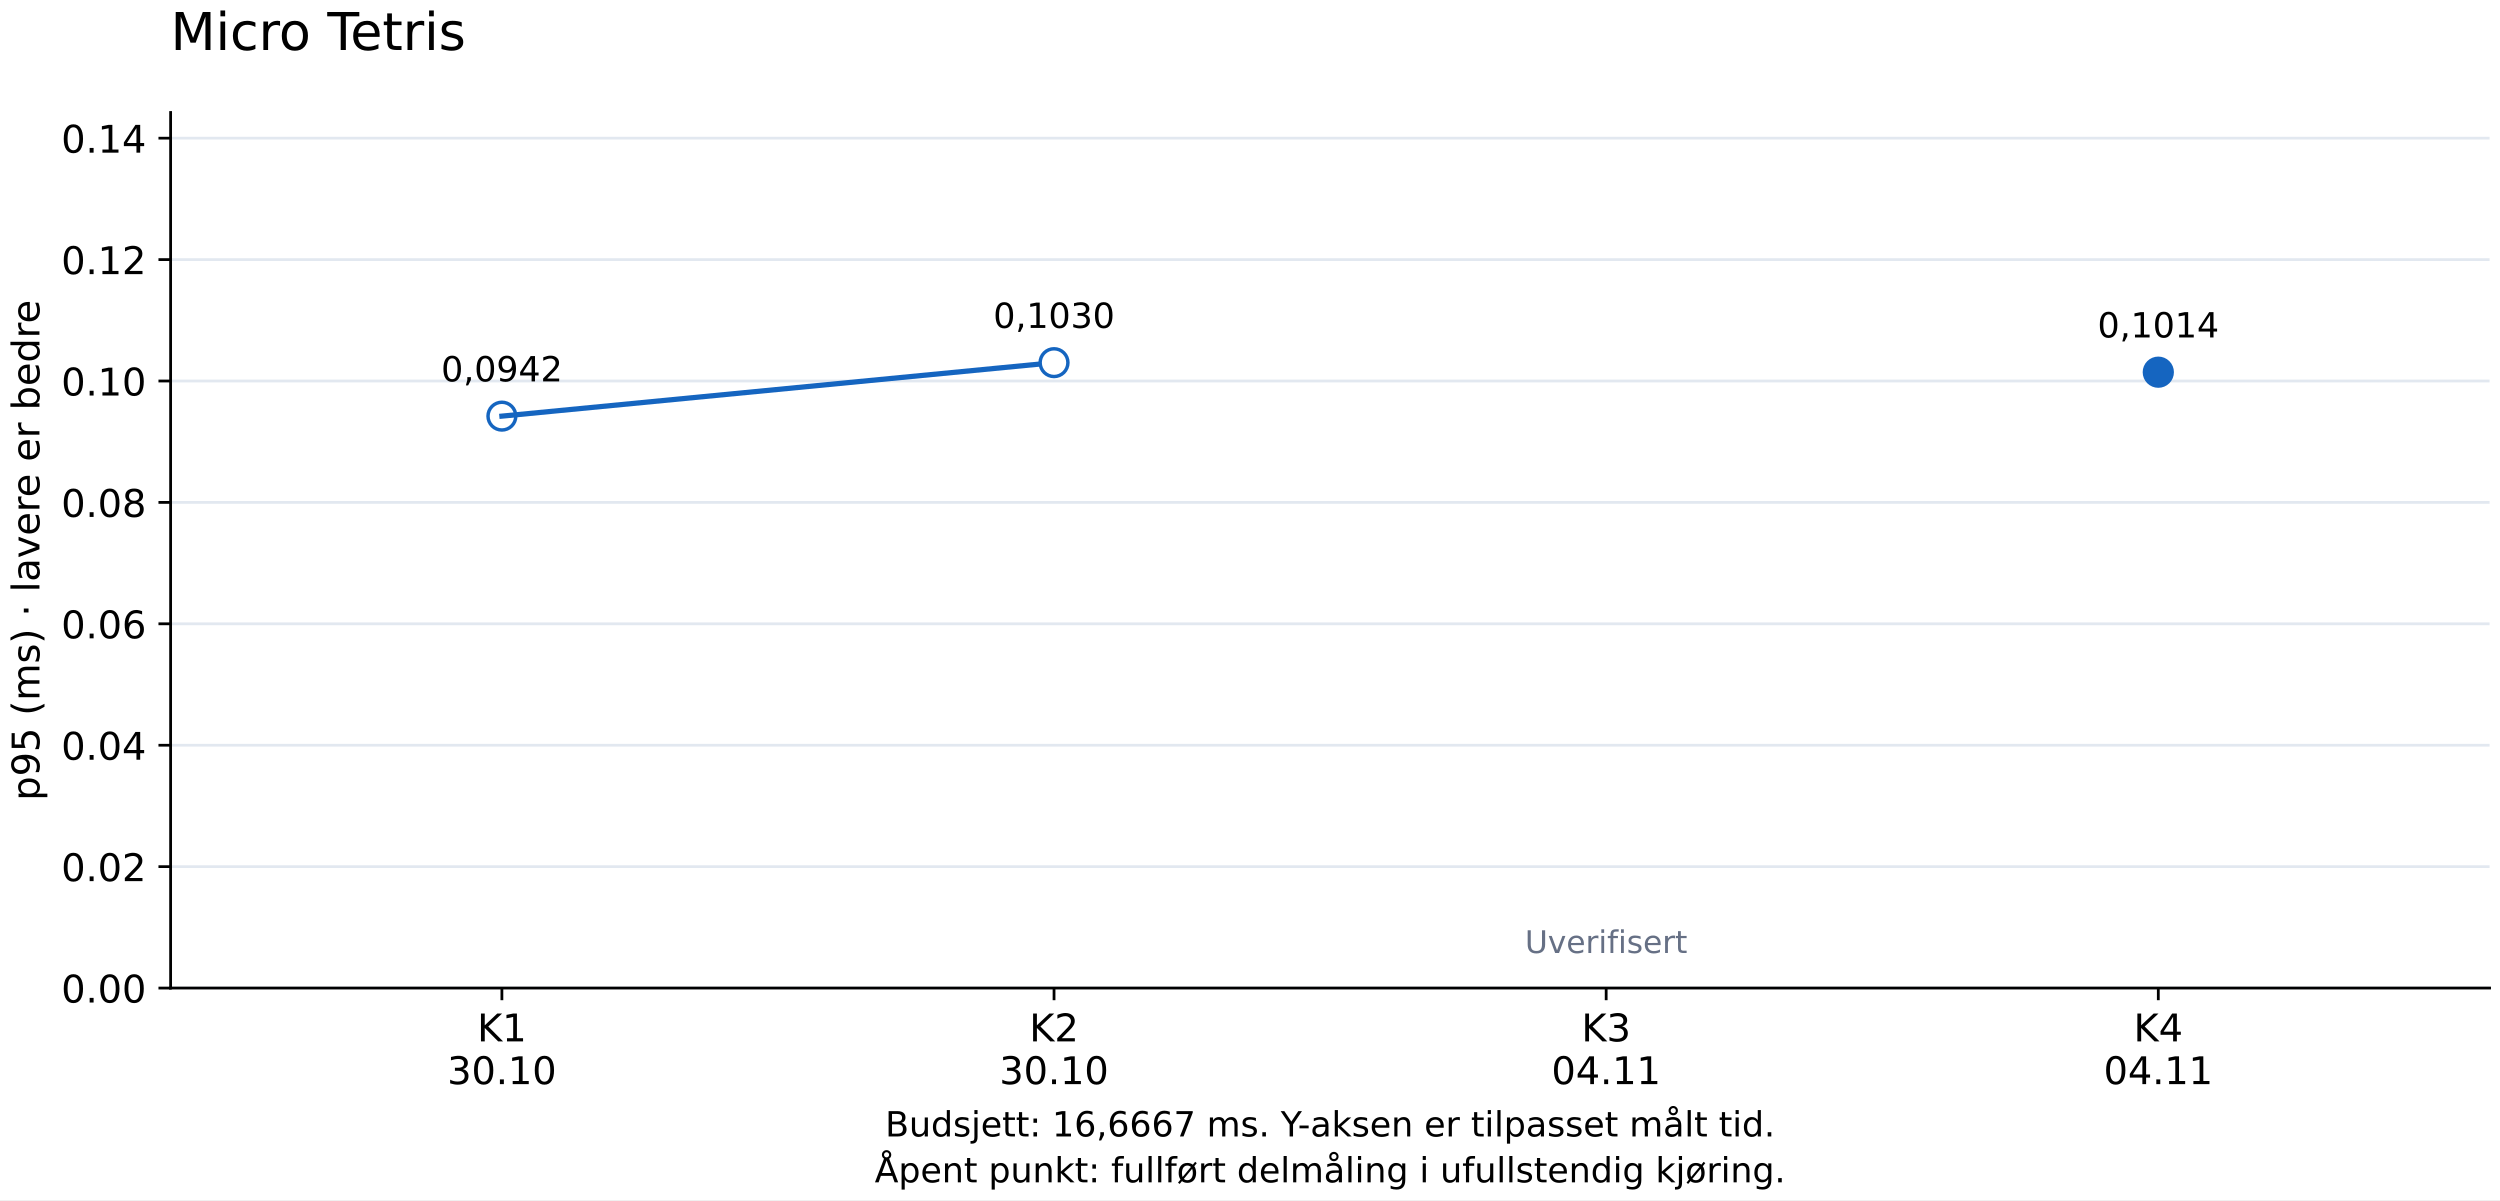
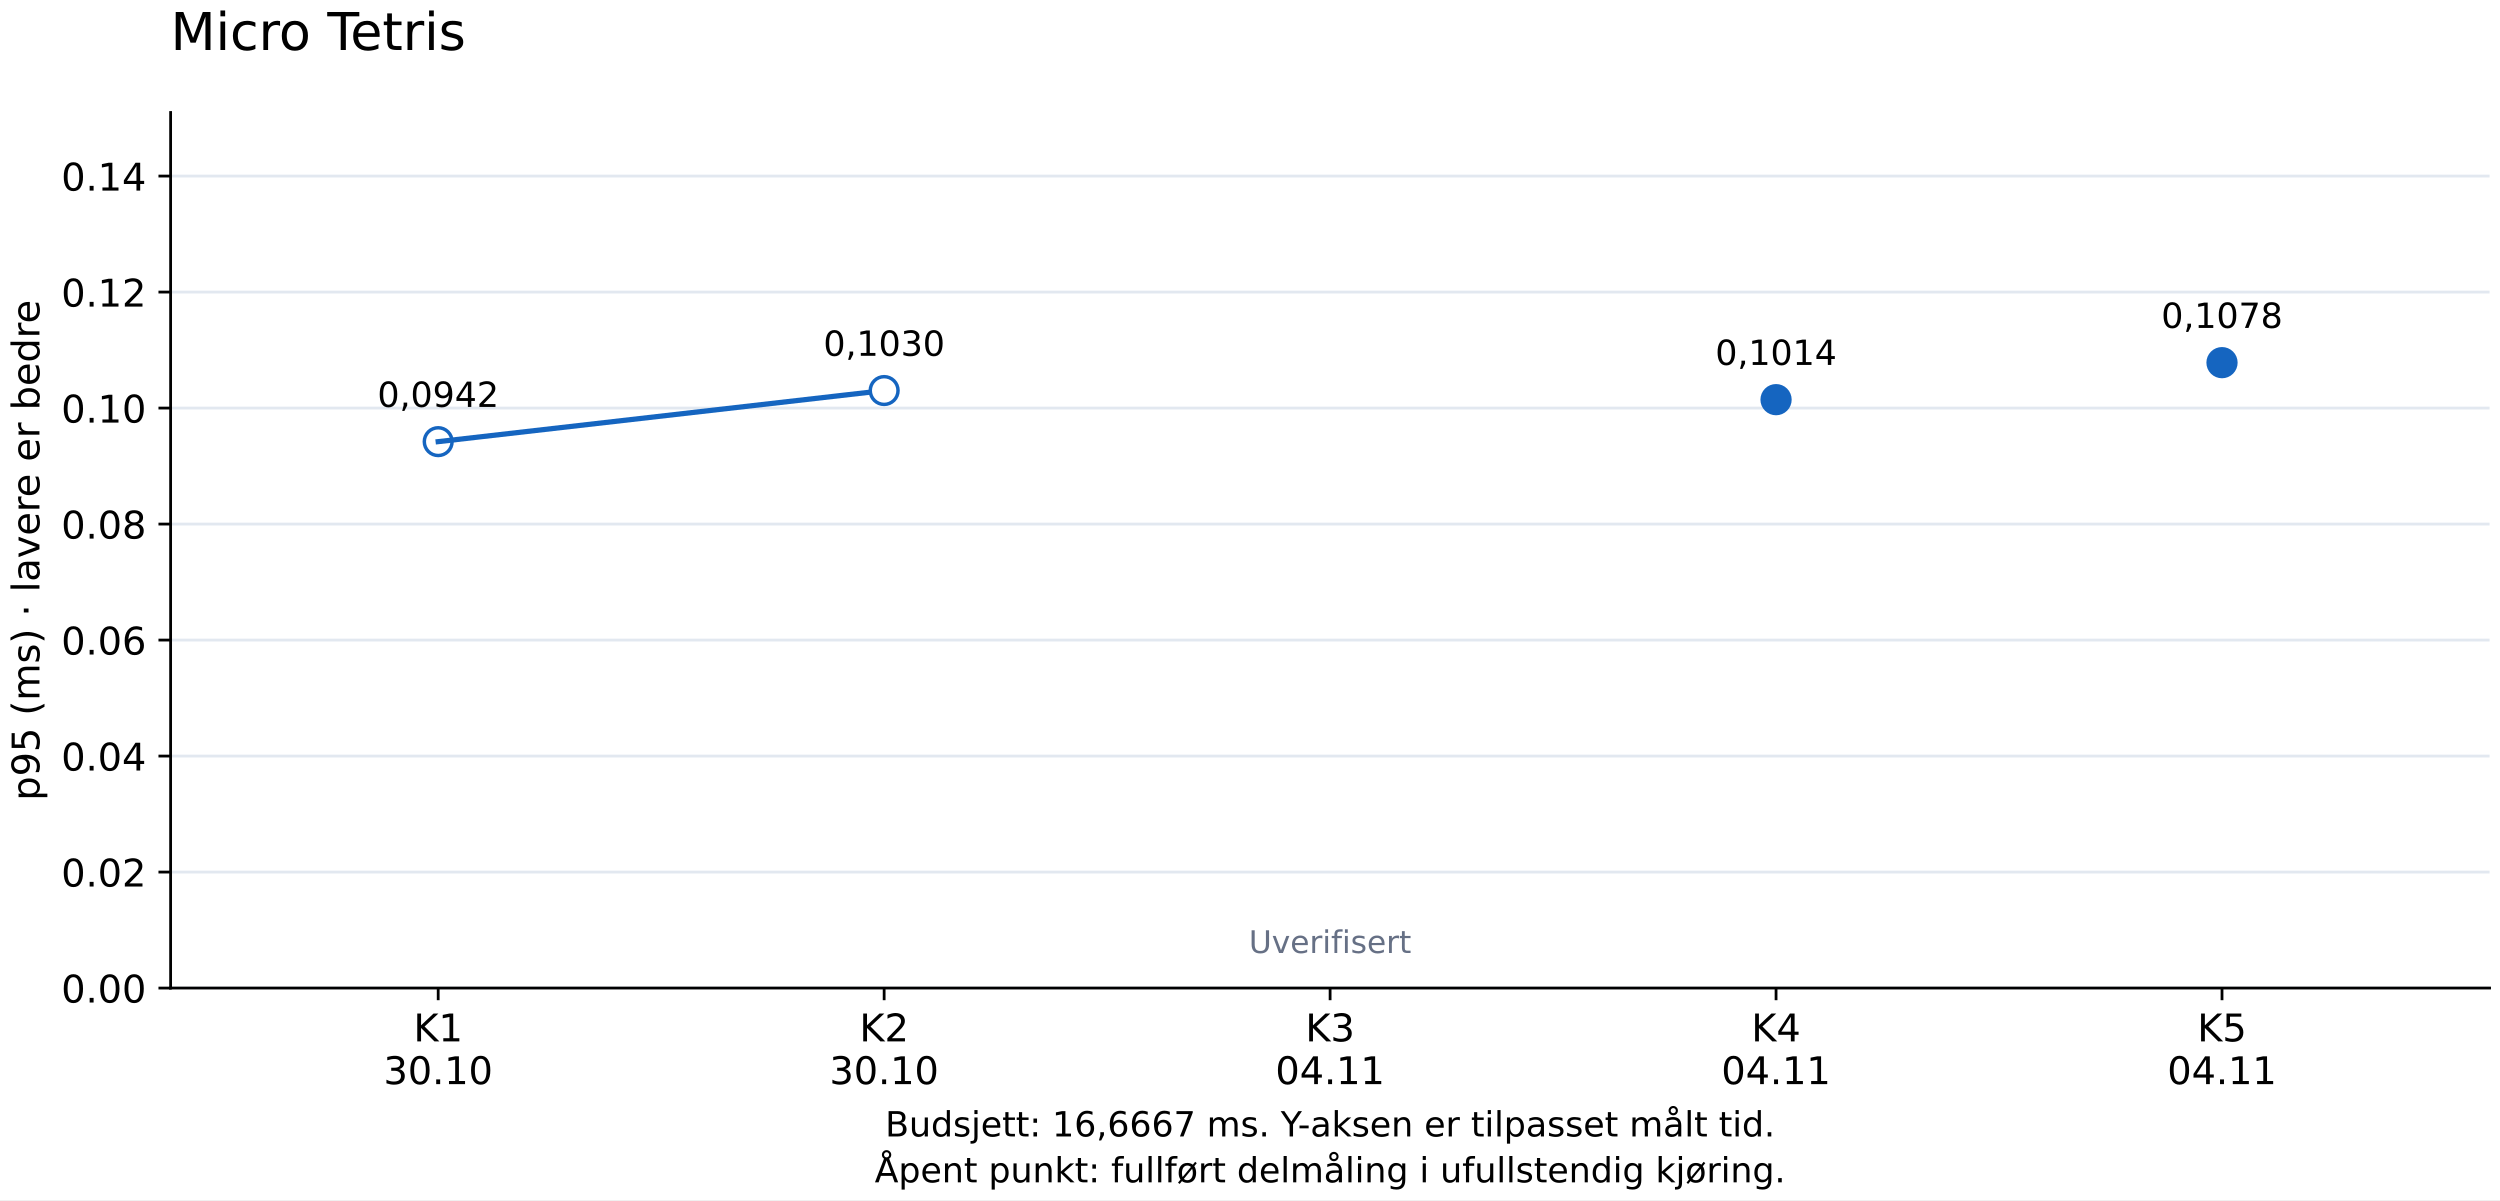
<svg xmlns="http://www.w3.org/2000/svg" xmlns:xlink="http://www.w3.org/1999/xlink" width="720pt" height="345.6pt" viewBox="0 0 720 345.6" version="1.1">
  <defs>
    <style type="text/css">*{stroke-linejoin: round; stroke-linecap: butt}</style>
  </defs>
  <g id="figure_1">
    <g id="patch_1">
      <path d="M 0 345.6  L 720 345.6  L 720 0  L 0 0  z " style="fill: #ffffff" />
    </g>
    <g id="axes_1">
      <g id="patch_2">
        <path d="M 49.138 284.558  L 717 284.558  L 717 32.398  L 49.138 32.398  z " style="fill: #ffffff" />
      </g>
      <g id="matplotlib.axis_1">
        <g id="xtick_1">
          <g id="line2d_1">
            <defs>
              <path id="m3a9fe52da0" d="M 0 0  L 0 3.5  " style="stroke: #000000; stroke-width: 0.8" />
            </defs>
            <g>
-               <use xlink:href="#m3a9fe52da0" x="144.547" y="284.558" style="stroke: #000000; stroke-width: 0.8" />
+               <use xlink:href="#m3a9fe52da0" x="126.199" y="284.558" style="stroke: #000000; stroke-width: 0.8" />
            </g>
          </g>
          <g id="text_1">
-             <text style="font-size: 11px; font-family: 'DejaVu Sans'" transform="translate(137.441 299.9161)">K1</text>
-             <text style="font-size: 11px; font-family: 'DejaVu Sans'" transform="translate(128.8017 312.2337)">30.10</text>
+             <text style="font-size: 11px; font-family: 'DejaVu Sans'" transform="translate(119.0931 299.9161)">K1</text>
+             <text style="font-size: 11px; font-family: 'DejaVu Sans'" transform="translate(110.4538 312.2337)">30.10</text>
          </g>
        </g>
        <g id="xtick_2">
          <g id="line2d_2">
            <g>
-               <use xlink:href="#m3a9fe52da0" x="303.562" y="284.558" style="stroke: #000000; stroke-width: 0.8" />
+               <use xlink:href="#m3a9fe52da0" x="254.634" y="284.558" style="stroke: #000000; stroke-width: 0.8" />
            </g>
          </g>
          <g id="text_2">
-             <text style="font-size: 11px; font-family: 'DejaVu Sans'" transform="translate(296.4556 299.9161)">K2</text>
-             <text style="font-size: 11px; font-family: 'DejaVu Sans'" transform="translate(287.8163 312.2337)">30.10</text>
+             <text style="font-size: 11px; font-family: 'DejaVu Sans'" transform="translate(247.528 299.9161)">K2</text>
+             <text style="font-size: 11px; font-family: 'DejaVu Sans'" transform="translate(238.8887 312.2337)">30.10</text>
          </g>
        </g>
        <g id="xtick_3">
          <g id="line2d_3">
            <g>
-               <use xlink:href="#m3a9fe52da0" x="462.576" y="284.558" style="stroke: #000000; stroke-width: 0.8" />
+               <use xlink:href="#m3a9fe52da0" x="383.069" y="284.558" style="stroke: #000000; stroke-width: 0.8" />
            </g>
          </g>
          <g id="text_3">
-             <text style="font-size: 11px; font-family: 'DejaVu Sans'" transform="translate(455.4702 299.9161)">K3</text>
-             <text style="font-size: 11px; font-family: 'DejaVu Sans'" transform="translate(446.8309 312.2337)">04.11</text>
+             <text style="font-size: 11px; font-family: 'DejaVu Sans'" transform="translate(375.9629 299.9161)">K3</text>
+             <text style="font-size: 11px; font-family: 'DejaVu Sans'" transform="translate(367.3236 312.2337)">04.11</text>
          </g>
        </g>
        <g id="xtick_4">
          <g id="line2d_4">
            <g>
-               <use xlink:href="#m3a9fe52da0" x="621.591" y="284.558" style="stroke: #000000; stroke-width: 0.8" />
+               <use xlink:href="#m3a9fe52da0" x="511.504" y="284.558" style="stroke: #000000; stroke-width: 0.8" />
            </g>
          </g>
          <g id="text_4">
-             <text style="font-size: 11px; font-family: 'DejaVu Sans'" transform="translate(614.4848 299.9161)">K4</text>
-             <text style="font-size: 11px; font-family: 'DejaVu Sans'" transform="translate(605.8455 312.2337)">04.11</text>
-           </g>
-         </g>
-         <g id="text_5">
+             <text style="font-size: 11px; font-family: 'DejaVu Sans'" transform="translate(504.3978 299.9161)">K4</text>
+             <text style="font-size: 11px; font-family: 'DejaVu Sans'" transform="translate(495.7585 312.2337)">04.11</text>
+           </g>
+         </g>
+         <g id="xtick_5">
+           <g id="line2d_5">
+             <g>
+               <use xlink:href="#m3a9fe52da0" x="639.939" y="284.558" style="stroke: #000000; stroke-width: 0.8" />
+             </g>
+           </g>
+           <g id="text_5">
+             <text style="font-size: 11px; font-family: 'DejaVu Sans'" transform="translate(632.8327 299.9161)">K5</text>
+             <text style="font-size: 11px; font-family: 'DejaVu Sans'" transform="translate(624.1934 312.2337)">04.11</text>
+           </g>
+         </g>
+         <g id="text_6">
          <text style="font-size: 10px; font-family: 'DejaVu Sans'" transform="translate(254.9323 327.301)">Budsjett: 16,6667 ms. Y-aksen er tilpasset målt tid.</text>
          <text style="font-size: 10px; font-family: 'DejaVu Sans'" transform="translate(251.9128 340.5201)">Åpent punkt: fullført delmåling i ufullstendig kjøring.</text>
        </g>
      </g>
      <g id="matplotlib.axis_2">
        <g id="ytick_1">
-           <g id="line2d_5">
+           <g id="line2d_6">
            <path d="M 49.138 284.558  L 717 284.558  " clip-path="url(#p95cb57f00c)" style="fill: none; stroke: #e2e8f0; stroke-width: 0.8; stroke-linecap: square" />
          </g>
-           <g id="line2d_6">
+           <g id="line2d_7">
            <defs>
              <path id="m56f8623be5" d="M 0 0  L -3.5 0  " style="stroke: #000000; stroke-width: 0.8" />
            </defs>
            <g>
              <use xlink:href="#m56f8623be5" x="49.138" y="284.558" style="stroke: #000000; stroke-width: 0.8" />
            </g>
          </g>
-           <g id="text_6">
+           <g id="text_7">
            <text style="font-size: 11px; font-family: 'DejaVu Sans'; text-anchor: end" x="42.138" y="288.737" transform="rotate(-0 42.13837 288.7369)">0.00</text>
          </g>
        </g>
        <g id="ytick_2">
-           <g id="line2d_7">
-             <path d="M 49.138 249.592  L 717 249.592  " clip-path="url(#p95cb57f00c)" style="fill: none; stroke: #e2e8f0; stroke-width: 0.8; stroke-linecap: square" />
-           </g>
          <g id="line2d_8">
-             <g>
-               <use xlink:href="#m56f8623be5" x="49.138" y="249.592" style="stroke: #000000; stroke-width: 0.8" />
-             </g>
-           </g>
-           <g id="text_7">
-             <text style="font-size: 11px; font-family: 'DejaVu Sans'; text-anchor: end" x="42.138" y="253.771" transform="rotate(-0 42.13837 253.7708)">0.02</text>
+             <path d="M 49.138 251.151  L 717 251.151  " clip-path="url(#p95cb57f00c)" style="fill: none; stroke: #e2e8f0; stroke-width: 0.8; stroke-linecap: square" />
+           </g>
+           <g id="line2d_9">
+             <g>
+               <use xlink:href="#m56f8623be5" x="49.138" y="251.151" style="stroke: #000000; stroke-width: 0.8" />
+             </g>
+           </g>
+           <g id="text_8">
+             <text style="font-size: 11px; font-family: 'DejaVu Sans'; text-anchor: end" x="42.138" y="255.33" transform="rotate(-0 42.13837 255.3302)">0.02</text>
          </g>
        </g>
        <g id="ytick_3">
-           <g id="line2d_9">
-             <path d="M 49.138 214.625  L 717 214.625  " clip-path="url(#p95cb57f00c)" style="fill: none; stroke: #e2e8f0; stroke-width: 0.8; stroke-linecap: square" />
-           </g>
          <g id="line2d_10">
-             <g>
-               <use xlink:href="#m56f8623be5" x="49.138" y="214.625" style="stroke: #000000; stroke-width: 0.8" />
-             </g>
-           </g>
-           <g id="text_8">
-             <text style="font-size: 11px; font-family: 'DejaVu Sans'; text-anchor: end" x="42.138" y="218.805" transform="rotate(-0 42.13837 218.8046)">0.04</text>
+             <path d="M 49.138 217.744  L 717 217.744  " clip-path="url(#p95cb57f00c)" style="fill: none; stroke: #e2e8f0; stroke-width: 0.8; stroke-linecap: square" />
+           </g>
+           <g id="line2d_11">
+             <g>
+               <use xlink:href="#m56f8623be5" x="49.138" y="217.744" style="stroke: #000000; stroke-width: 0.8" />
+             </g>
+           </g>
+           <g id="text_9">
+             <text style="font-size: 11px; font-family: 'DejaVu Sans'; text-anchor: end" x="42.138" y="221.923" transform="rotate(-0 42.13837 221.9234)">0.04</text>
          </g>
        </g>
        <g id="ytick_4">
-           <g id="line2d_11">
-             <path d="M 49.138 179.659  L 717 179.659  " clip-path="url(#p95cb57f00c)" style="fill: none; stroke: #e2e8f0; stroke-width: 0.8; stroke-linecap: square" />
-           </g>
          <g id="line2d_12">
-             <g>
-               <use xlink:href="#m56f8623be5" x="49.138" y="179.659" style="stroke: #000000; stroke-width: 0.8" />
-             </g>
-           </g>
-           <g id="text_9">
-             <text style="font-size: 11px; font-family: 'DejaVu Sans'; text-anchor: end" x="42.138" y="183.838" transform="rotate(-0 42.13837 183.8384)">0.06</text>
+             <path d="M 49.138 184.338  L 717 184.338  " clip-path="url(#p95cb57f00c)" style="fill: none; stroke: #e2e8f0; stroke-width: 0.8; stroke-linecap: square" />
+           </g>
+           <g id="line2d_13">
+             <g>
+               <use xlink:href="#m56f8623be5" x="49.138" y="184.338" style="stroke: #000000; stroke-width: 0.8" />
+             </g>
+           </g>
+           <g id="text_10">
+             <text style="font-size: 11px; font-family: 'DejaVu Sans'; text-anchor: end" x="42.138" y="188.517" transform="rotate(-0 42.13837 188.5167)">0.06</text>
          </g>
        </g>
        <g id="ytick_5">
-           <g id="line2d_13">
-             <path d="M 49.138 144.693  L 717 144.693  " clip-path="url(#p95cb57f00c)" style="fill: none; stroke: #e2e8f0; stroke-width: 0.8; stroke-linecap: square" />
-           </g>
          <g id="line2d_14">
-             <g>
-               <use xlink:href="#m56f8623be5" x="49.138" y="144.693" style="stroke: #000000; stroke-width: 0.8" />
-             </g>
-           </g>
-           <g id="text_10">
-             <text style="font-size: 11px; font-family: 'DejaVu Sans'; text-anchor: end" x="42.138" y="148.872" transform="rotate(-0 42.13837 148.8723)">0.08</text>
+             <path d="M 49.138 150.931  L 717 150.931  " clip-path="url(#p95cb57f00c)" style="fill: none; stroke: #e2e8f0; stroke-width: 0.8; stroke-linecap: square" />
+           </g>
+           <g id="line2d_15">
+             <g>
+               <use xlink:href="#m56f8623be5" x="49.138" y="150.931" style="stroke: #000000; stroke-width: 0.8" />
+             </g>
+           </g>
+           <g id="text_11">
+             <text style="font-size: 11px; font-family: 'DejaVu Sans'; text-anchor: end" x="42.138" y="155.11" transform="rotate(-0 42.13837 155.1099)">0.08</text>
          </g>
        </g>
        <g id="ytick_6">
-           <g id="line2d_15">
-             <path d="M 49.138 109.727  L 717 109.727  " clip-path="url(#p95cb57f00c)" style="fill: none; stroke: #e2e8f0; stroke-width: 0.8; stroke-linecap: square" />
-           </g>
          <g id="line2d_16">
-             <g>
-               <use xlink:href="#m56f8623be5" x="49.138" y="109.727" style="stroke: #000000; stroke-width: 0.8" />
-             </g>
-           </g>
-           <g id="text_11">
-             <text style="font-size: 11px; font-family: 'DejaVu Sans'; text-anchor: end" x="42.138" y="113.906" transform="rotate(-0 42.13837 113.9061)">0.10</text>
+             <path d="M 49.138 117.524  L 717 117.524  " clip-path="url(#p95cb57f00c)" style="fill: none; stroke: #e2e8f0; stroke-width: 0.8; stroke-linecap: square" />
+           </g>
+           <g id="line2d_17">
+             <g>
+               <use xlink:href="#m56f8623be5" x="49.138" y="117.524" style="stroke: #000000; stroke-width: 0.8" />
+             </g>
+           </g>
+           <g id="text_12">
+             <text style="font-size: 11px; font-family: 'DejaVu Sans'; text-anchor: end" x="42.138" y="121.703" transform="rotate(-0 42.13837 121.7031)">0.10</text>
          </g>
        </g>
        <g id="ytick_7">
-           <g id="line2d_17">
-             <path d="M 49.138 74.761  L 717 74.761  " clip-path="url(#p95cb57f00c)" style="fill: none; stroke: #e2e8f0; stroke-width: 0.8; stroke-linecap: square" />
-           </g>
          <g id="line2d_18">
-             <g>
-               <use xlink:href="#m56f8623be5" x="49.138" y="74.761" style="stroke: #000000; stroke-width: 0.8" />
-             </g>
-           </g>
-           <g id="text_12">
-             <text style="font-size: 11px; font-family: 'DejaVu Sans'; text-anchor: end" x="42.138" y="78.94" transform="rotate(-0 42.13837 78.93994)">0.12</text>
+             <path d="M 49.138 84.117  L 717 84.117  " clip-path="url(#p95cb57f00c)" style="fill: none; stroke: #e2e8f0; stroke-width: 0.8; stroke-linecap: square" />
+           </g>
+           <g id="line2d_19">
+             <g>
+               <use xlink:href="#m56f8623be5" x="49.138" y="84.117" style="stroke: #000000; stroke-width: 0.8" />
+             </g>
+           </g>
+           <g id="text_13">
+             <text style="font-size: 11px; font-family: 'DejaVu Sans'; text-anchor: end" x="42.138" y="88.296" transform="rotate(-0 42.13837 88.29638)">0.12</text>
          </g>
        </g>
        <g id="ytick_8">
-           <g id="line2d_19">
-             <path d="M 49.138 39.795  L 717 39.795  " clip-path="url(#p95cb57f00c)" style="fill: none; stroke: #e2e8f0; stroke-width: 0.8; stroke-linecap: square" />
-           </g>
          <g id="line2d_20">
-             <g>
-               <use xlink:href="#m56f8623be5" x="49.138" y="39.795" style="stroke: #000000; stroke-width: 0.8" />
-             </g>
-           </g>
-           <g id="text_13">
-             <text style="font-size: 11px; font-family: 'DejaVu Sans'; text-anchor: end" x="42.138" y="43.974" transform="rotate(-0 42.13837 43.97378)">0.14</text>
-           </g>
-         </g>
-         <g id="text_14">
+             <path d="M 49.138 50.71  L 717 50.71  " clip-path="url(#p95cb57f00c)" style="fill: none; stroke: #e2e8f0; stroke-width: 0.8; stroke-linecap: square" />
+           </g>
+           <g id="line2d_21">
+             <g>
+               <use xlink:href="#m56f8623be5" x="49.138" y="50.71" style="stroke: #000000; stroke-width: 0.8" />
+             </g>
+           </g>
+           <g id="text_14">
+             <text style="font-size: 11px; font-family: 'DejaVu Sans'; text-anchor: end" x="42.138" y="54.89" transform="rotate(-0 42.13837 54.88962)">0.14</text>
+           </g>
+         </g>
+         <g id="text_15">
          <text style="font-size: 11px; font-family: 'DejaVu Sans'; text-anchor: middle" x="11.359" y="158.478" transform="rotate(-90 11.35852 158.4778)">p95 (ms) · lavere er bedre</text>
        </g>
      </g>
-       <g id="line2d_21">
-         <path d="M 144.547 119.846  " clip-path="url(#p95cb57f00c)" style="fill: none; stroke: #1565c0; stroke-width: 1.5; stroke-linecap: square" />
+       <g id="line2d_22">
+         <path d="M 126.199 127.192  " clip-path="url(#p95cb57f00c)" style="fill: none; stroke: #1565c0; stroke-width: 1.5; stroke-linecap: square" />
        <defs>
          <path id="mcfa522ccff" d="M 0 4  C 1.061 4 2.078 3.579 2.828 2.828  C 3.579 2.078 4 1.061 4 0  C 4 -1.061 3.579 -2.078 2.828 -2.828  C 2.078 -3.579 1.061 -4 0 -4  C -1.061 -4 -2.078 -3.579 -2.828 -2.828  C -3.579 -2.078 -4 -1.061 -4 0  C -4 1.061 -3.579 2.078 -2.828 2.828  C -2.078 3.579 -1.061 4 0 4  z " style="stroke: #1565c0" />
        </defs>
        <g clip-path="url(#p95cb57f00c)">
-           <use xlink:href="#mcfa522ccff" x="144.547" y="119.846" style="fill: #ffffff; stroke: #1565c0" />
-         </g>
-       </g>
-       <g id="line2d_22">
-         <path d="M 144.547 119.846  L 303.562 104.444  " clip-path="url(#p95cb57f00c)" style="fill: none; stroke: #1565c0; stroke-width: 1.5; stroke-linecap: square" />
+           <use xlink:href="#mcfa522ccff" x="126.199" y="127.192" style="fill: #ffffff; stroke: #1565c0" />
+         </g>
      </g>
      <g id="line2d_23">
-         <path d="M 303.562 104.444  " clip-path="url(#p95cb57f00c)" style="fill: none; stroke: #1565c0; stroke-width: 1.5; stroke-linecap: square" />
-         <g clip-path="url(#p95cb57f00c)">
-           <use xlink:href="#mcfa522ccff" x="303.562" y="104.444" style="fill: #ffffff; stroke: #1565c0" />
-         </g>
+         <path d="M 126.199 127.192  L 254.634 112.476  " clip-path="url(#p95cb57f00c)" style="fill: none; stroke: #1565c0; stroke-width: 1.5; stroke-linecap: square" />
      </g>
      <g id="line2d_24">
-         <path d="M 621.591 107.192  " clip-path="url(#p95cb57f00c)" style="fill: none; stroke: #1565c0; stroke-width: 1.5; stroke-linecap: square" />
+         <path d="M 254.634 112.476  " clip-path="url(#p95cb57f00c)" style="fill: none; stroke: #1565c0; stroke-width: 1.5; stroke-linecap: square" />
+         <g clip-path="url(#p95cb57f00c)">
+           <use xlink:href="#mcfa522ccff" x="254.634" y="112.476" style="fill: #ffffff; stroke: #1565c0" />
+         </g>
+       </g>
+       <g id="line2d_25">
+         <path d="M 511.504 115.102  " clip-path="url(#p95cb57f00c)" style="fill: none; stroke: #1565c0; stroke-width: 1.5; stroke-linecap: square" />
        <defs>
          <path id="mcbb12d0c3e" d="M 0 4  C 1.061 4 2.078 3.579 2.828 2.828  C 3.579 2.078 4 1.061 4 0  C 4 -1.061 3.579 -2.078 2.828 -2.828  C 2.078 -3.579 1.061 -4 0 -4  C -1.061 -4 -2.078 -3.579 -2.828 -2.828  C -3.579 -2.078 -4 -1.061 -4 0  C -4 1.061 -3.579 2.078 -2.828 2.828  C -2.078 3.579 -1.061 4 0 4  z " style="stroke: #1565c0" />
        </defs>
        <g clip-path="url(#p95cb57f00c)">
-           <use xlink:href="#mcbb12d0c3e" x="621.591" y="107.192" style="fill: #1565c0; stroke: #1565c0" />
+           <use xlink:href="#mcbb12d0c3e" x="511.504" y="115.102" style="fill: #1565c0; stroke: #1565c0" />
+         </g>
+       </g>
+       <g id="line2d_26">
+         <path d="M 639.939 104.444  " clip-path="url(#p95cb57f00c)" style="fill: none; stroke: #1565c0; stroke-width: 1.5; stroke-linecap: square" />
+         <g clip-path="url(#p95cb57f00c)">
+           <use xlink:href="#mcbb12d0c3e" x="639.939" y="104.444" style="fill: #1565c0; stroke: #1565c0" />
        </g>
      </g>
      <g id="patch_3">
        <path d="M 49.138 284.558  L 49.138 32.398  " style="fill: none; stroke: #000000; stroke-width: 0.8; stroke-linejoin: miter; stroke-linecap: square" />
      </g>
      <g id="patch_4">
        <path d="M 49.138 284.558  L 717 284.558  " style="fill: none; stroke: #000000; stroke-width: 0.8; stroke-linejoin: miter; stroke-linecap: square" />
      </g>
-       <g id="text_15">
-         <text style="font-size: 10px; font-family: 'DejaVu Sans'; text-anchor: middle" x="144.547" y="109.846" transform="rotate(-0 144.5471 109.8462)">0,0942</text>
-       </g>
      <g id="text_16">
-         <text style="font-size: 10px; font-family: 'DejaVu Sans'; text-anchor: middle" x="303.562" y="94.444" transform="rotate(-0 303.5618 94.44358)">0,1030</text>
+         <text style="font-size: 10px; font-family: 'DejaVu Sans'; text-anchor: middle" x="126.199" y="117.192" transform="rotate(-0 126.1993 117.1919)">0,0942</text>
      </g>
      <g id="text_17">
-         <text style="font-size: 9px; font-family: 'DejaVu Sans'; text-anchor: middle; fill: #667085" x="462.576" y="274.471" transform="rotate(-0 462.5764 274.4714)">Uverifisert</text>
+         <text style="font-size: 10px; font-family: 'DejaVu Sans'; text-anchor: middle" x="254.634" y="102.476" transform="rotate(-0 254.6342 102.4762)">0,1030</text>
      </g>
      <g id="text_18">
-         <text style="font-size: 10px; font-family: 'DejaVu Sans'; text-anchor: middle" x="621.591" y="97.192" transform="rotate(-0 621.591 97.19192)">0,1014</text>
+         <text style="font-size: 9px; font-family: 'DejaVu Sans'; text-anchor: middle; fill: #667085" x="383.069" y="274.471" transform="rotate(-0 383.0691 274.4714)">Uverifisert</text>
      </g>
      <g id="text_19">
+         <text style="font-size: 10px; font-family: 'DejaVu Sans'; text-anchor: middle" x="511.504" y="105.102" transform="rotate(-0 511.5039 105.102)">0,1014</text>
+       </g>
+       <g id="text_20">
+         <text style="font-size: 10px; font-family: 'DejaVu Sans'; text-anchor: middle" x="639.939" y="94.444" transform="rotate(-0 639.9388 94.44358)">0,1078</text>
+       </g>
+       <g id="text_21">
        <text style="font-size: 15px; font-family: 'DejaVu Sans'; text-anchor: start" x="49.138" y="14.398" transform="rotate(-0 49.13837 14.3979)">Micro Tetris</text>
      </g>
    </g>
  </g>
  <defs>
    <clipPath id="p95cb57f00c">
      <rect x="49.138" y="32.398" width="667.861" height="252.16" />
    </clipPath>
  </defs>
</svg>
